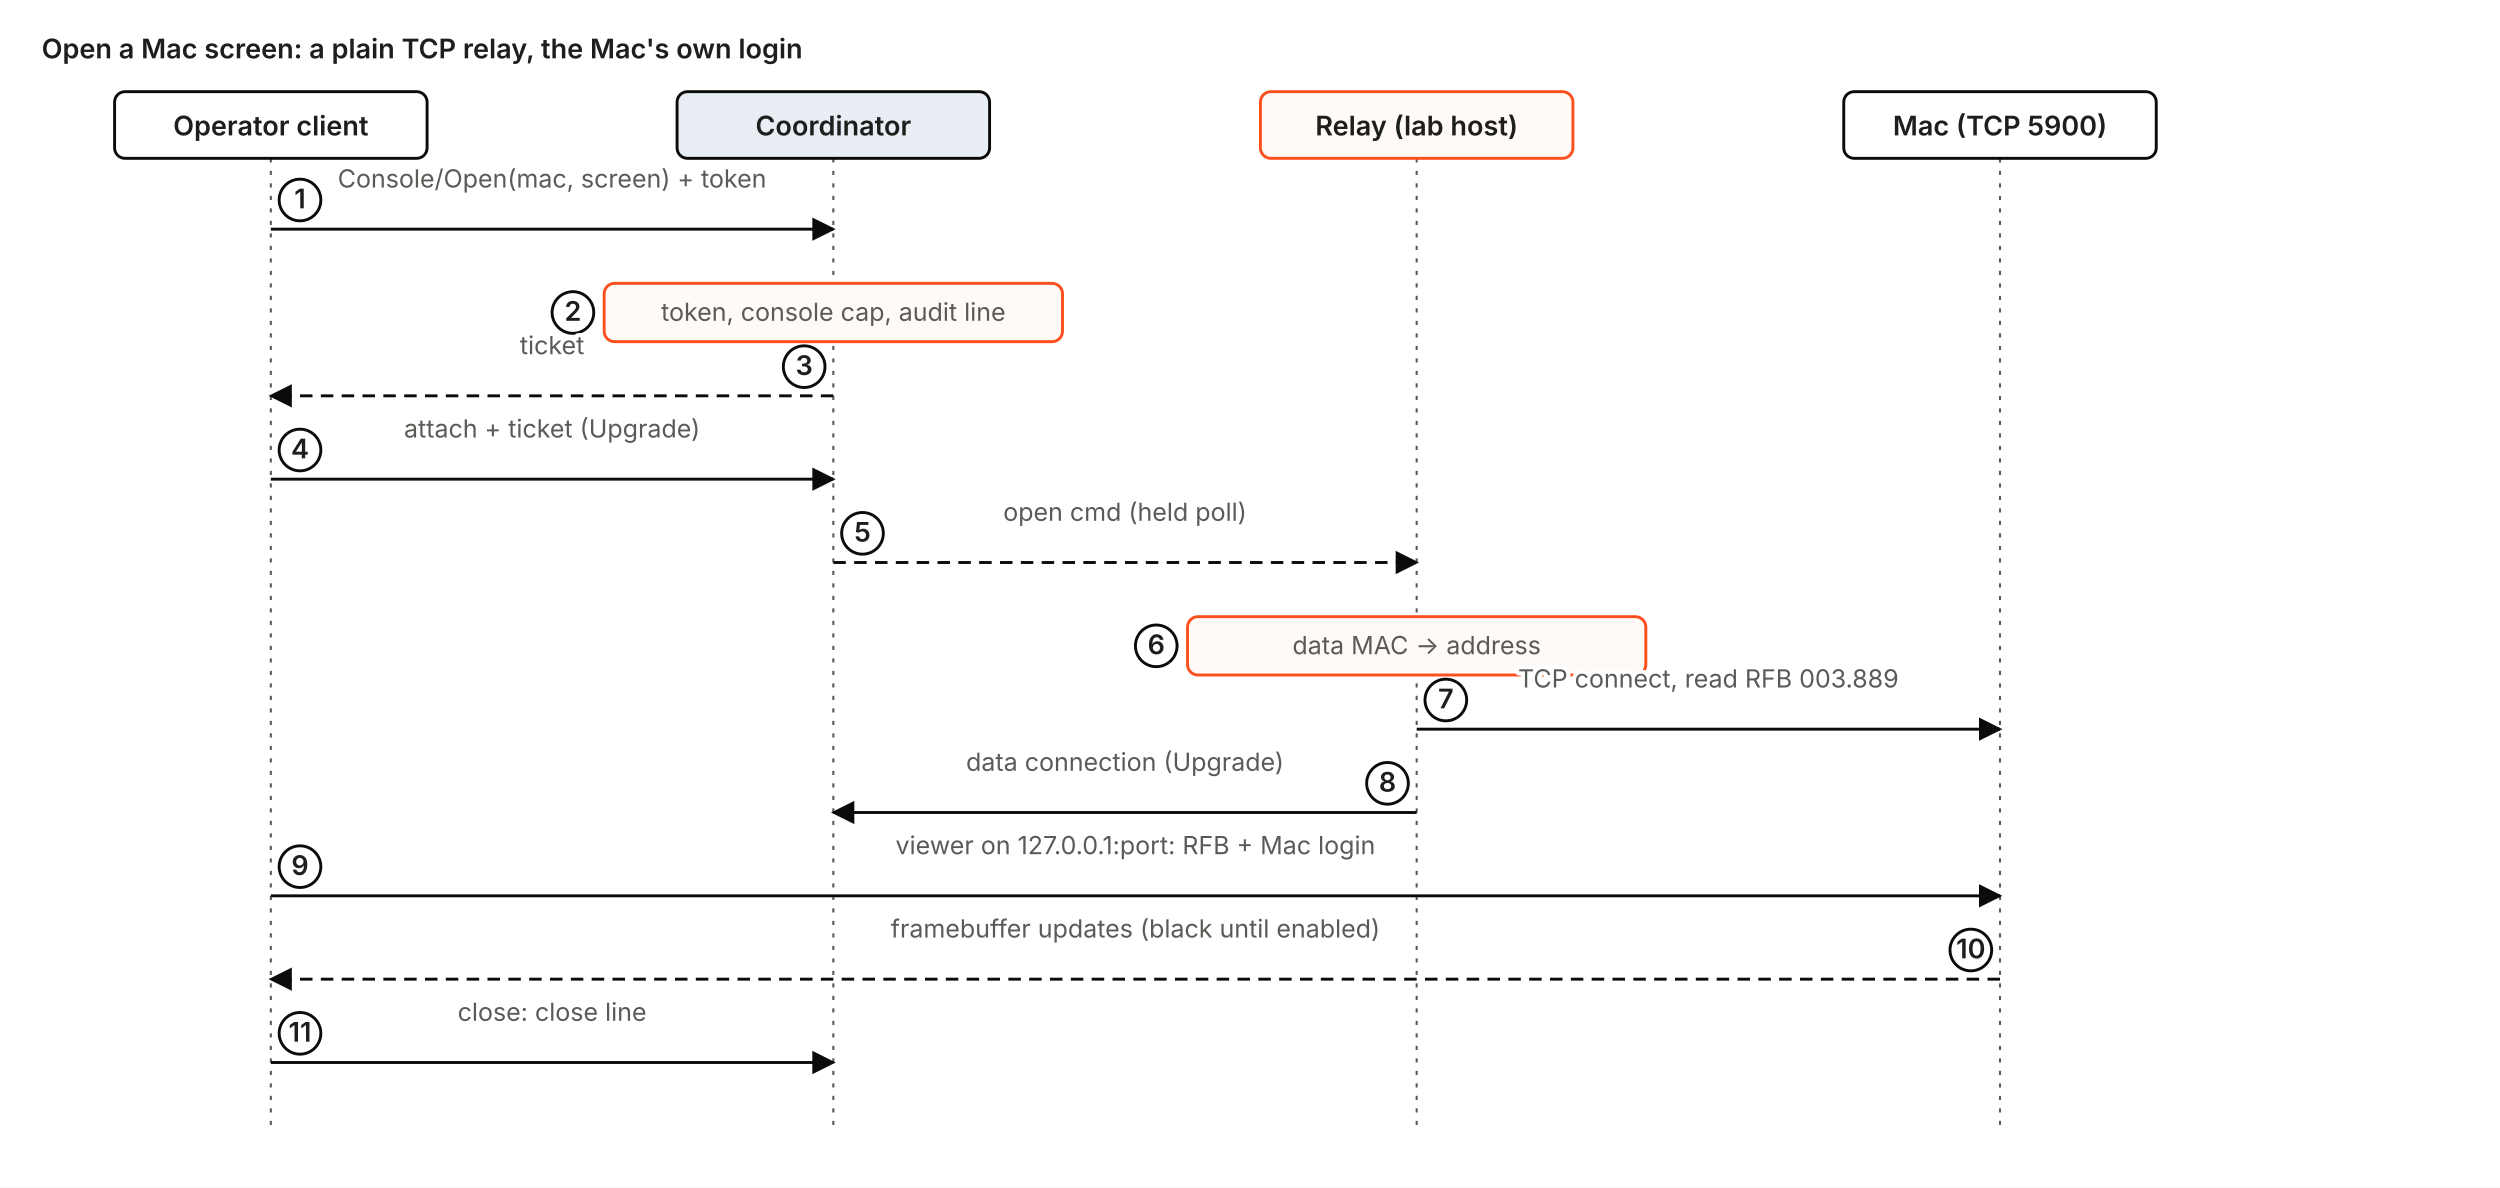
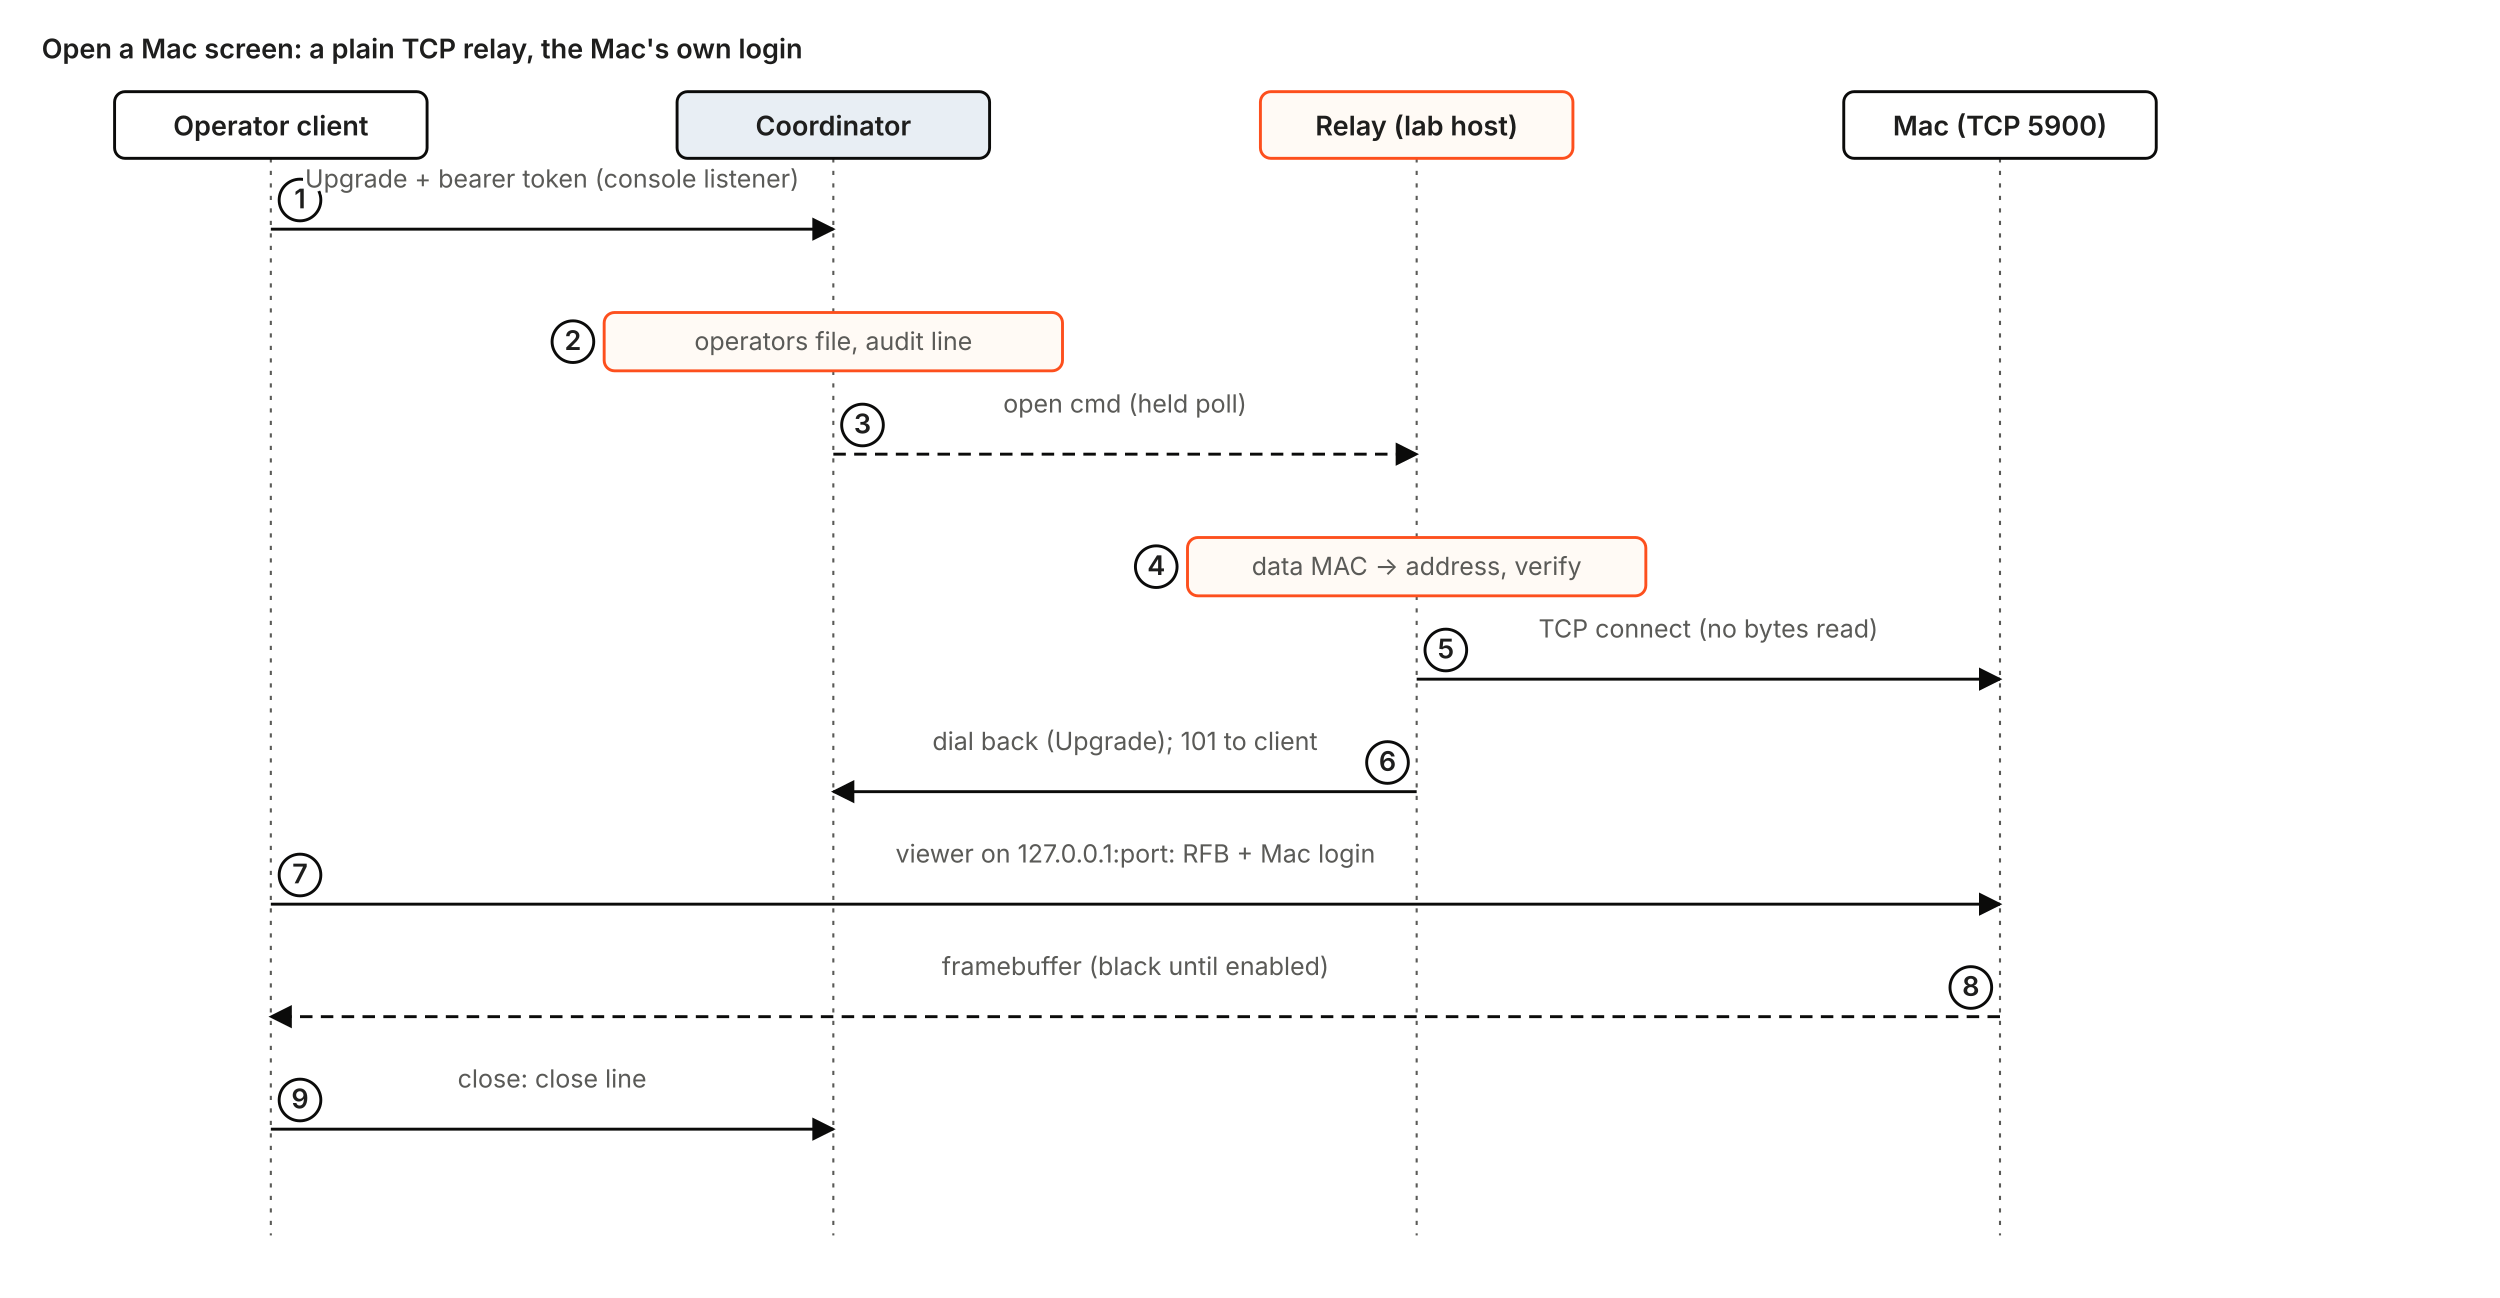
- <svg xmlns="http://www.w3.org/2000/svg" viewBox="0 0 1200 570" width="1200" height="570" role="img" aria-label="Time runs down the page across the operator client, coordinator, relay and the Mac. The broker carries Screen Sharing's RFB bytes unchanged and holds no Mac credential.">
+ <svg xmlns="http://www.w3.org/2000/svg" viewBox="0 0 1200 623" width="1200" height="623" role="img" aria-label="Time runs down the page across the operator client, coordinator, relay and the Mac. The broker carries Screen Sharing's RFB bytes unchanged, reads none of them, and holds no Mac credential.">
  <defs>
    <marker id="console-mac-screen-sequence-ak" viewBox="0 0 10 10" refX="9" refY="5" markerWidth="8" markerHeight="8" orient="auto-start-reverse">
      <path d="M0,0 L10,5 L0,10 z" fill="#0B0B0A" />
    </marker>
    <marker id="console-mac-screen-sequence-ao" viewBox="0 0 10 10" refX="9" refY="5" markerWidth="8" markerHeight="8" orient="auto-start-reverse">
      <path d="M0,0 L10,5 L0,10 z" fill="#FD4F1D" />
    </marker>
  </defs>
  <style>
.box{fill:#FFFFFF;stroke:#0B0B0A;stroke-width:1.4}
.box-b{fill:#E8EEF4;stroke:#0B0B0A;stroke-width:1.4}
.box-o{fill:#FFFAF5;stroke:#FD4F1D;stroke-width:1.4}
.box-t{fill:none;stroke:#FD4F1D;stroke-width:2}
.box-p{fill:none;stroke:#5A5A57;stroke-width:1.4;stroke-dasharray:6 4}
.dash{stroke-dasharray:6 4}
.tb{stroke:#FD4F1D;fill:none;stroke-width:2.2;stroke-dasharray:8 5}
.ln{stroke:#0B0B0A;fill:none;stroke-width:1.4}
.ln-d{stroke:#0B0B0A;fill:none;stroke-width:1.4;stroke-dasharray:6 4}
.ln-o{stroke:#FD4F1D;fill:none;stroke-width:1.6}
.ln-od{stroke:#FD4F1D;fill:none;stroke-width:1.6;stroke-dasharray:6 4}
.life{stroke:#5A5A57;stroke-width:1;stroke-dasharray:2 4}
text{fill:#1E1E1D;font-family:system-ui,-apple-system,'Segoe UI',sans-serif;font-size:13px}
.b{font-weight:600}
.t-m{fill:#5A5A57;font-size:12px}
.lbl{paint-order:stroke;stroke:#FFFFFF;stroke-width:4px;stroke-linejoin:round}
</style>
-   <rect x="0" y="0" width="1200" height="570" fill="#FFFFFF" />
+   <rect x="0" y="0" width="1200" height="623" fill="#FFFFFF" />
  <text x="20" y="28" class="b" font-size="16" text-anchor="start">Open a Mac screen: a plain TCP relay, the Mac's own login</text>
-   <path d="M130,76 L130,540" class="life" />
-   <path d="M400,76 L400,540" class="life" />
-   <path d="M680,76 L680,540" class="life" />
-   <path d="M960,76 L960,540" class="life" />
+   <path d="M130,76 L130,593" class="life" />
+   <path d="M400,76 L400,593" class="life" />
+   <path d="M680,76 L680,593" class="life" />
+   <path d="M960,76 L960,593" class="life" />
  <rect x="55" y="44" width="150" height="32" rx="5" class="box" />
  <text x="130" y="65" class="b" text-anchor="middle">Operator client</text>
  <rect x="325" y="44" width="150" height="32" rx="5" class="box-b" />
  <text x="400" y="65" class="b" text-anchor="middle">Coordinator</text>
  <rect x="605" y="44" width="150" height="32" rx="5" class="box-o" />
  <text x="680" y="65" class="b" text-anchor="middle">Relay (lab host)</text>
  <rect x="885" y="44" width="150" height="32" rx="5" class="box" />
  <text x="960" y="65" class="b" text-anchor="middle">Mac (TCP 5900)</text>
  <path d="M130,110 L400,110" class="ln" marker-end="url(#console-mac-screen-sequence-ak)" />
  <circle cx="144" cy="96" r="10" fill="#FFFFFF" stroke="#0B0B0A" stroke-width="1.4" />
  <text x="144" y="100" class="b" font-size="12" text-anchor="middle">1</text>
-   <text x="265" y="90" class="t-m lbl" text-anchor="middle">Console/Open(mac, screen) + token</text>
-   <rect x="290" y="136" width="220" height="28" rx="5" class="box-o" />
-   <text x="400" y="154" class="t-m" text-anchor="middle">token, console cap, audit line</text>
-   <circle cx="275" cy="150" r="10" fill="#FFFFFF" stroke="#0B0B0A" stroke-width="1.4" />
-   <text x="275" y="154" class="b" font-size="12" text-anchor="middle">2</text>
-   <path d="M400,190 L130,190" class="ln-d" marker-end="url(#console-mac-screen-sequence-ak)" />
-   <circle cx="386" cy="176" r="10" fill="#FFFFFF" stroke="#0B0B0A" stroke-width="1.4" />
-   <text x="386" y="180" class="b" font-size="12" text-anchor="middle">3</text>
-   <text x="265" y="170" class="t-m lbl" text-anchor="middle">ticket</text>
-   <path d="M130,230 L400,230" class="ln" marker-end="url(#console-mac-screen-sequence-ak)" />
-   <circle cx="144" cy="216" r="10" fill="#FFFFFF" stroke="#0B0B0A" stroke-width="1.4" />
-   <text x="144" y="220" class="b" font-size="12" text-anchor="middle">4</text>
-   <text x="265" y="210" class="t-m lbl" text-anchor="middle">attach + ticket (Upgrade)</text>
-   <path d="M400,270 L680,270" class="ln-d" marker-end="url(#console-mac-screen-sequence-ak)" />
-   <circle cx="414" cy="256" r="10" fill="#FFFFFF" stroke="#0B0B0A" stroke-width="1.4" />
-   <text x="414" y="260" class="b" font-size="12" text-anchor="middle">5</text>
-   <text x="540" y="250" class="t-m lbl" text-anchor="middle">open cmd (held poll)</text>
-   <rect x="570" y="296" width="220" height="28" rx="5" class="box-o" />
-   <text x="680" y="314" class="t-m" text-anchor="middle">data MAC -&gt; address</text>
-   <circle cx="555" cy="310" r="10" fill="#FFFFFF" stroke="#0B0B0A" stroke-width="1.4" />
-   <text x="555" y="314" class="b" font-size="12" text-anchor="middle">6</text>
-   <path d="M680,350 L960,350" class="ln" marker-end="url(#console-mac-screen-sequence-ak)" />
-   <circle cx="694" cy="336" r="10" fill="#FFFFFF" stroke="#0B0B0A" stroke-width="1.4" />
-   <text x="694" y="340" class="b" font-size="12" text-anchor="middle">7</text>
-   <text x="820" y="330" class="t-m lbl" text-anchor="middle">TCP connect, read RFB 003.889</text>
-   <path d="M680,390 L400,390" class="ln" marker-end="url(#console-mac-screen-sequence-ak)" />
-   <circle cx="666" cy="376" r="10" fill="#FFFFFF" stroke="#0B0B0A" stroke-width="1.4" />
-   <text x="666" y="380" class="b" font-size="12" text-anchor="middle">8</text>
-   <text x="540" y="370" class="t-m lbl" text-anchor="middle">data connection (Upgrade)</text>
-   <path d="M130,430 L960,430" class="ln" marker-end="url(#console-mac-screen-sequence-ak)" />
-   <circle cx="144" cy="416" r="10" fill="#FFFFFF" stroke="#0B0B0A" stroke-width="1.4" />
-   <text x="144" y="420" class="b" font-size="12" text-anchor="middle">9</text>
-   <text x="545" y="410" class="t-m lbl" text-anchor="middle">viewer on 127.0.0.1:port: RFB + Mac login</text>
-   <path d="M960,470 L130,470" class="ln-d" marker-end="url(#console-mac-screen-sequence-ak)" />
-   <circle cx="946" cy="456" r="10" fill="#FFFFFF" stroke="#0B0B0A" stroke-width="1.4" />
-   <text x="946" y="460" class="b" font-size="12" text-anchor="middle">10</text>
-   <text x="545" y="450" class="t-m lbl" text-anchor="middle">framebuffer updates (black until enabled)</text>
-   <path d="M130,510 L400,510" class="ln" marker-end="url(#console-mac-screen-sequence-ak)" />
-   <circle cx="144" cy="496" r="10" fill="#FFFFFF" stroke="#0B0B0A" stroke-width="1.4" />
-   <text x="144" y="500" class="b" font-size="12" text-anchor="middle">11</text>
-   <text x="265" y="490" class="t-m lbl" text-anchor="middle">close: close line</text>
+   <text x="265" y="90" class="t-m lbl" text-anchor="middle">Upgrade + bearer token (console listener)</text>
+   <rect x="290" y="150" width="220" height="28" rx="5" class="box-o" />
+   <text x="400" y="168" class="t-m" text-anchor="middle">operators file, audit line</text>
+   <circle cx="275" cy="164" r="10" fill="#FFFFFF" stroke="#0B0B0A" stroke-width="1.4" />
+   <text x="275" y="168" class="b" font-size="12" text-anchor="middle">2</text>
+   <path d="M400,218 L680,218" class="ln-d" marker-end="url(#console-mac-screen-sequence-ak)" />
+   <circle cx="414" cy="204" r="10" fill="#FFFFFF" stroke="#0B0B0A" stroke-width="1.4" />
+   <text x="414" y="208" class="b" font-size="12" text-anchor="middle">3</text>
+   <text x="540" y="198" class="t-m lbl" text-anchor="middle">open cmd (held poll)</text>
+   <rect x="570" y="258" width="220" height="28" rx="5" class="box-o" />
+   <text x="680" y="276" class="t-m" text-anchor="middle">data MAC -&gt; address, verify</text>
+   <circle cx="555" cy="272" r="10" fill="#FFFFFF" stroke="#0B0B0A" stroke-width="1.4" />
+   <text x="555" y="276" class="b" font-size="12" text-anchor="middle">4</text>
+   <path d="M680,326 L960,326" class="ln" marker-end="url(#console-mac-screen-sequence-ak)" />
+   <circle cx="694" cy="312" r="10" fill="#FFFFFF" stroke="#0B0B0A" stroke-width="1.4" />
+   <text x="694" y="316" class="b" font-size="12" text-anchor="middle">5</text>
+   <text x="820" y="306" class="t-m lbl" text-anchor="middle">TCP connect (no bytes read)</text>
+   <path d="M680,380 L400,380" class="ln" marker-end="url(#console-mac-screen-sequence-ak)" />
+   <circle cx="666" cy="366" r="10" fill="#FFFFFF" stroke="#0B0B0A" stroke-width="1.4" />
+   <text x="666" y="370" class="b" font-size="12" text-anchor="middle">6</text>
+   <text x="540" y="360" class="t-m lbl" text-anchor="middle">dial back (Upgrade); 101 to client</text>
+   <path d="M130,434 L960,434" class="ln" marker-end="url(#console-mac-screen-sequence-ak)" />
+   <circle cx="144" cy="420" r="10" fill="#FFFFFF" stroke="#0B0B0A" stroke-width="1.4" />
+   <text x="144" y="424" class="b" font-size="12" text-anchor="middle">7</text>
+   <text x="545" y="414" class="t-m lbl" text-anchor="middle">viewer on 127.0.0.1:port: RFB + Mac login</text>
+   <path d="M960,488 L130,488" class="ln-d" marker-end="url(#console-mac-screen-sequence-ak)" />
+   <circle cx="946" cy="474" r="10" fill="#FFFFFF" stroke="#0B0B0A" stroke-width="1.4" />
+   <text x="946" y="478" class="b" font-size="12" text-anchor="middle">8</text>
+   <text x="545" y="468" class="t-m lbl" text-anchor="middle">framebuffer (black until enabled)</text>
+   <path d="M130,542 L400,542" class="ln" marker-end="url(#console-mac-screen-sequence-ak)" />
+   <circle cx="144" cy="528" r="10" fill="#FFFFFF" stroke="#0B0B0A" stroke-width="1.4" />
+   <text x="144" y="532" class="b" font-size="12" text-anchor="middle">9</text>
+   <text x="265" y="522" class="t-m lbl" text-anchor="middle">close: close line</text>
</svg>
